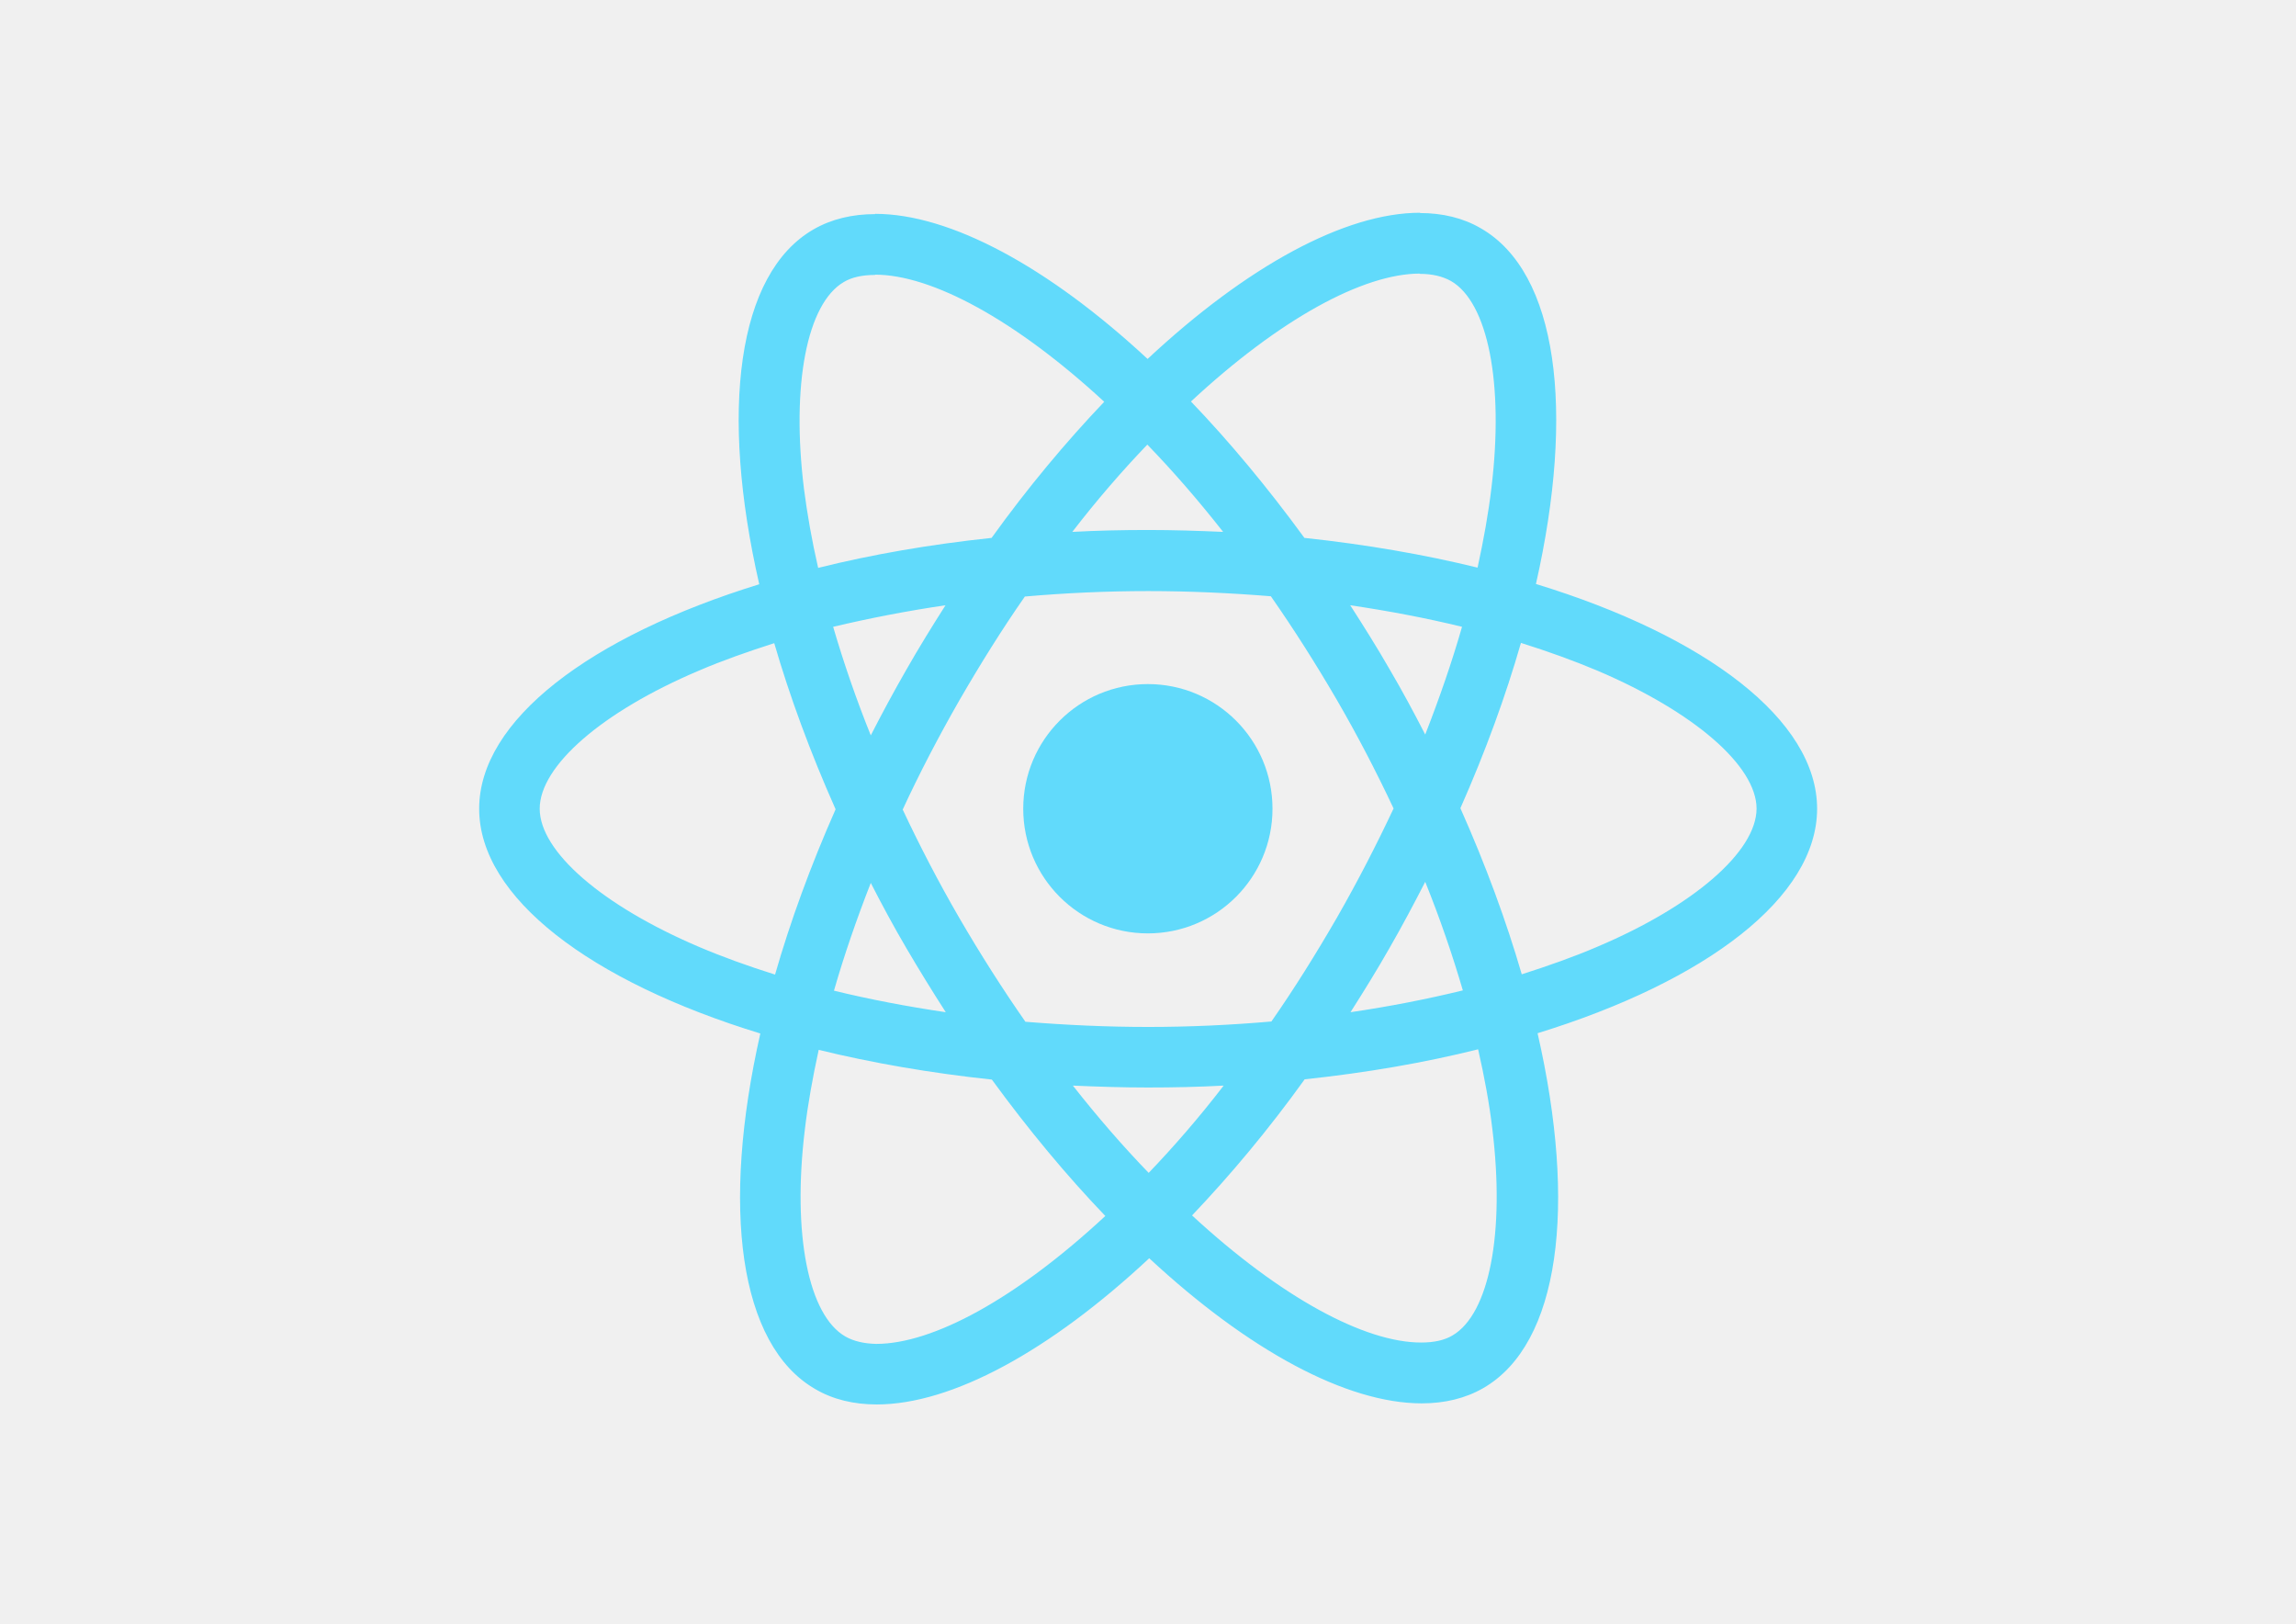
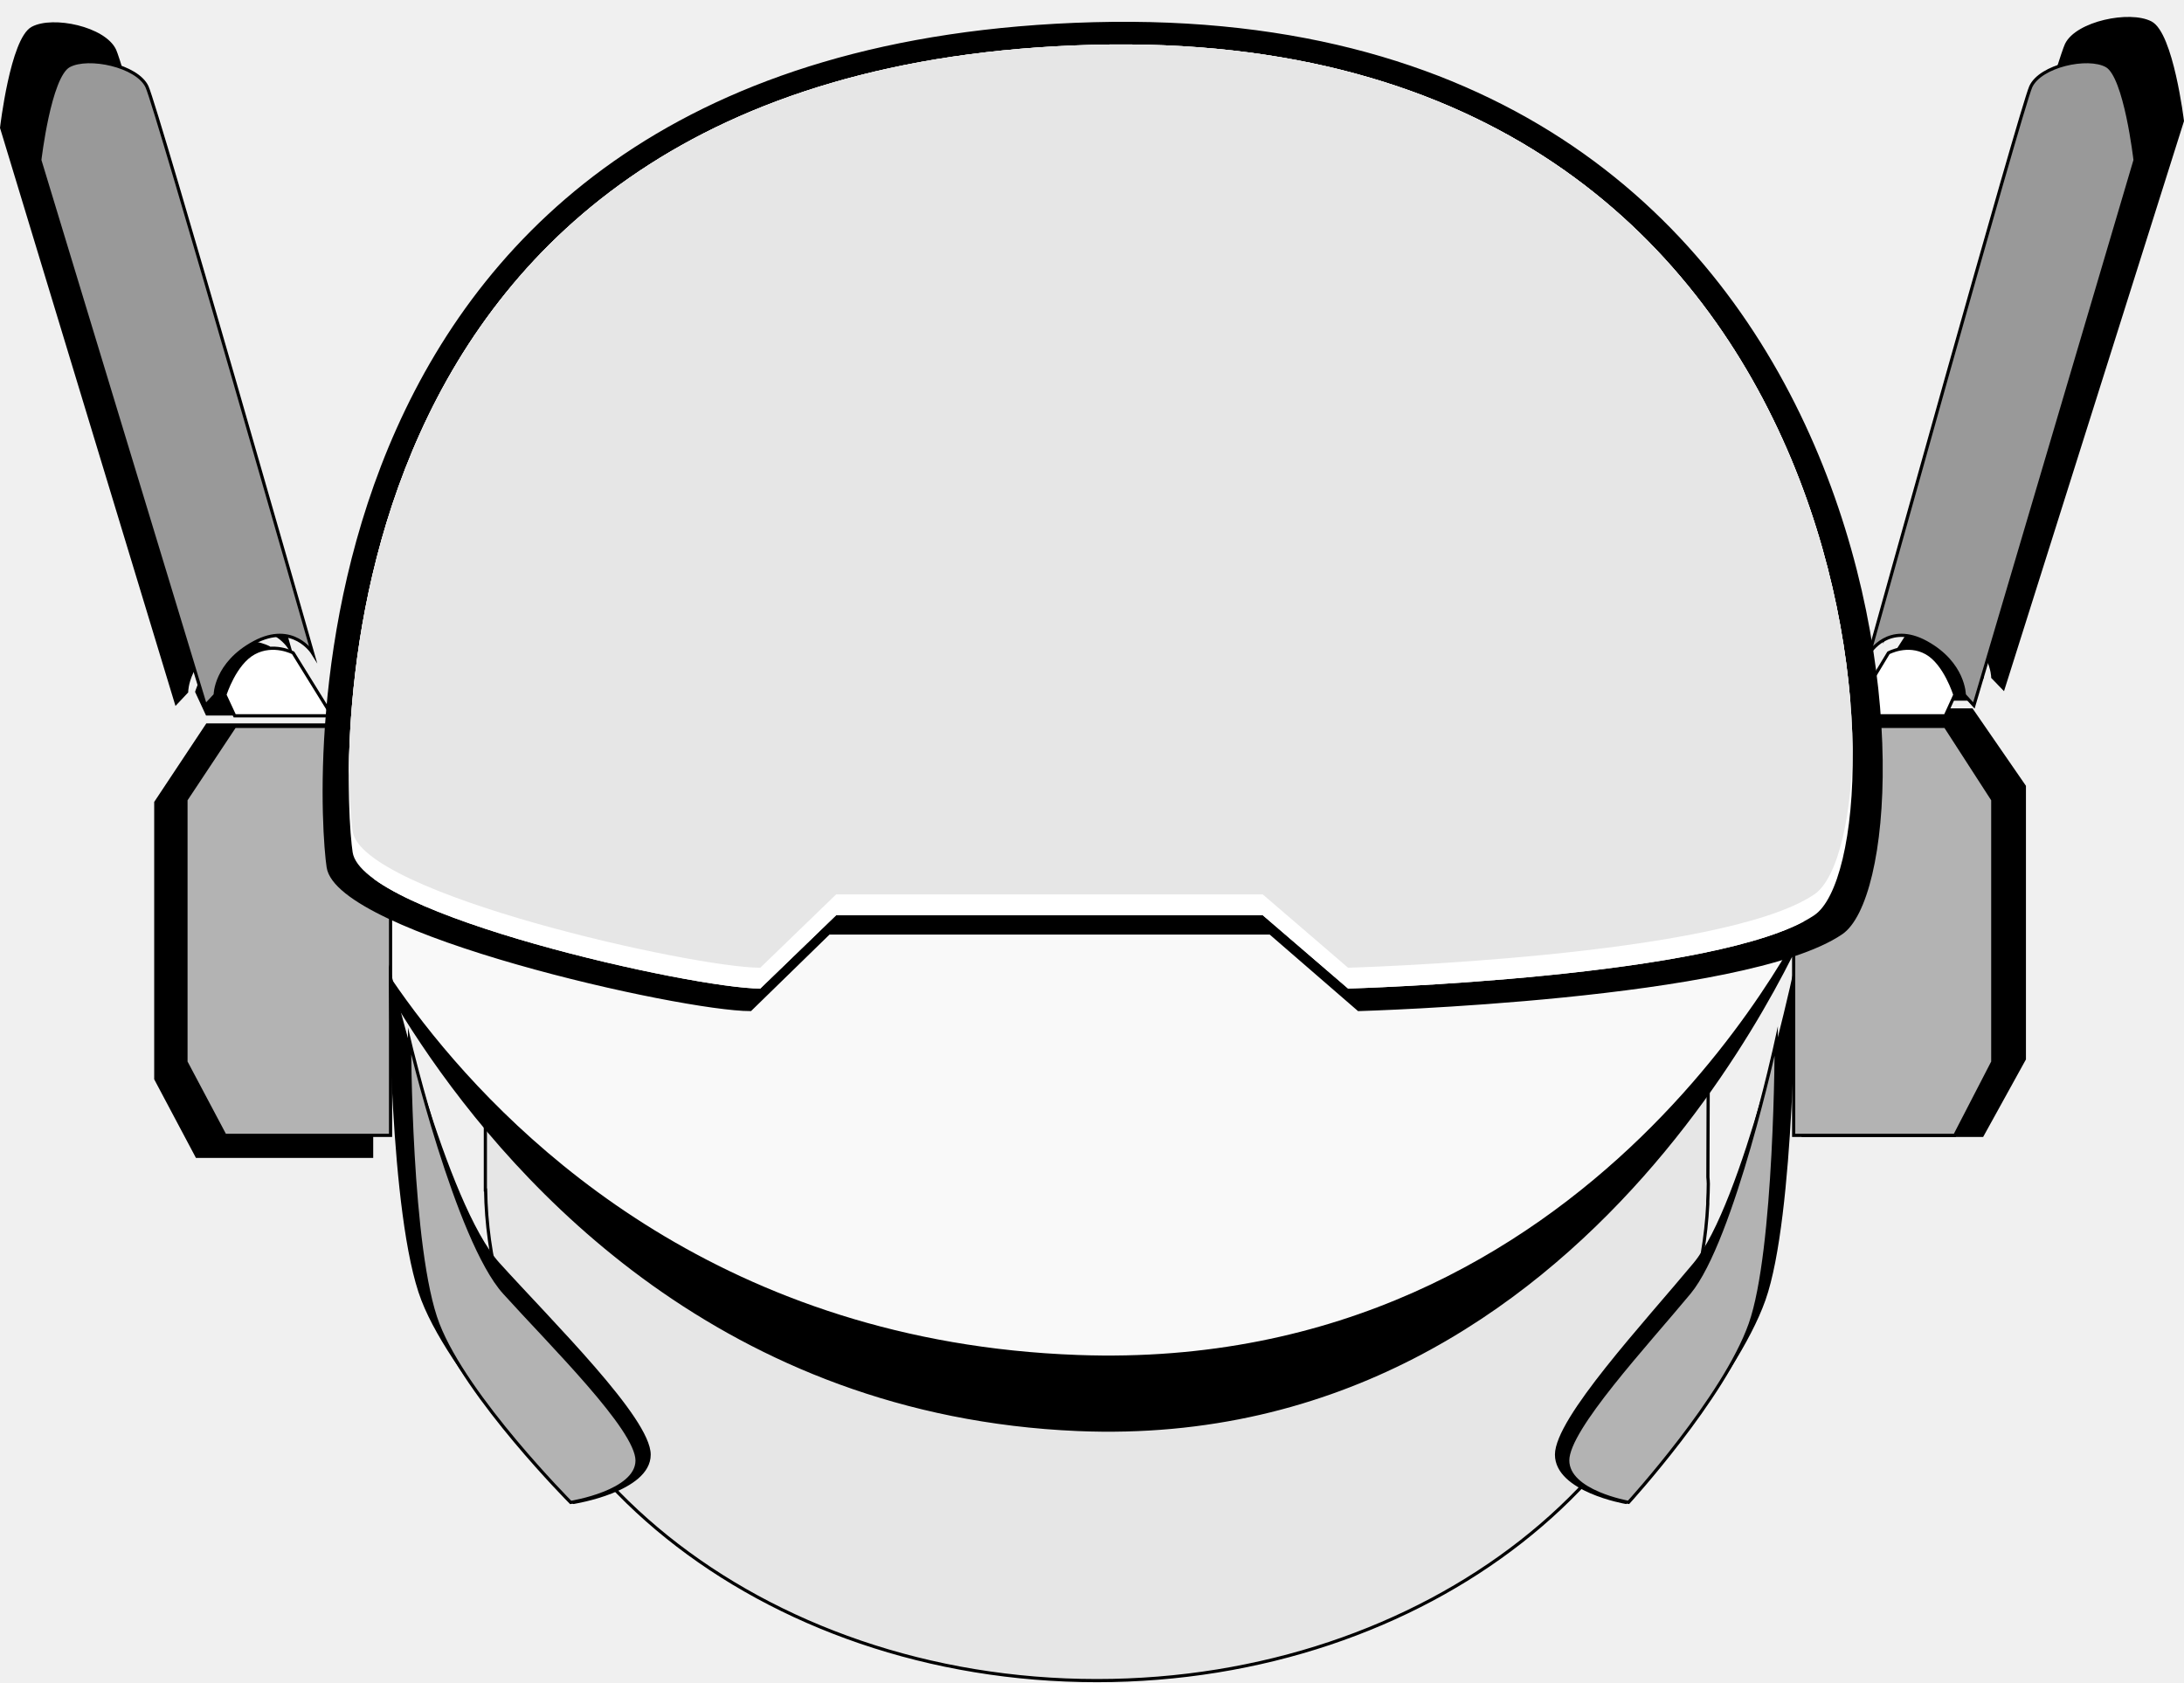
- <svg xmlns="http://www.w3.org/2000/svg" viewBox="0 0 841.9 595.3">
-   <g fill="#61DAFB">
-     <path d="M666.3 296.5c0-32.5-40.7-63.3-103.1-82.4 14.4-63.6 8-114.2-20.2-130.4-6.5-3.8-14.1-5.6-22.4-5.6v22.3c4.6 0 8.3.9 11.4 2.6 13.6 7.8 19.5 37.5 14.9 75.7-1.1 9.4-2.9 19.3-5.1 29.4-19.6-4.8-41-8.5-63.5-10.9-13.5-18.5-27.5-35.3-41.6-50 32.6-30.3 63.2-46.9 84-46.9V78c-27.5 0-63.5 19.6-99.9 53.6-36.4-33.8-72.4-53.2-99.9-53.2v22.3c20.7 0 51.4 16.5 84 46.6-14 14.7-28 31.4-41.3 49.9-22.6 2.4-44 6.1-63.6 11-2.3-10-4-19.7-5.2-29-4.7-38.2 1.1-67.9 14.6-75.8 3-1.8 6.9-2.6 11.5-2.6V78.5c-8.4 0-16 1.8-22.6 5.6-28.1 16.2-34.4 66.7-19.9 130.1-62.2 19.2-102.7 49.9-102.7 82.3 0 32.5 40.7 63.3 103.1 82.4-14.4 63.6-8 114.2 20.2 130.4 6.5 3.8 14.1 5.6 22.5 5.6 27.5 0 63.5-19.6 99.9-53.6 36.4 33.8 72.4 53.2 99.9 53.2 8.4 0 16-1.8 22.6-5.6 28.1-16.2 34.4-66.7 19.9-130.1 62-19.1 102.5-49.9 102.5-82.3zm-130.2-66.7c-3.7 12.9-8.3 26.2-13.5 39.5-4.1-8-8.4-16-13.1-24-4.6-8-9.5-15.8-14.4-23.4 14.2 2.1 27.9 4.7 41 7.9zm-45.8 106.5c-7.8 13.5-15.8 26.3-24.1 38.2-14.9 1.3-30 2-45.2 2-15.1 0-30.2-.7-45-1.9-8.3-11.9-16.4-24.6-24.2-38-7.6-13.1-14.5-26.4-20.8-39.8 6.2-13.4 13.2-26.8 20.7-39.9 7.8-13.5 15.8-26.3 24.1-38.2 14.9-1.3 30-2 45.2-2 15.1 0 30.2.7 45 1.9 8.3 11.9 16.4 24.6 24.2 38 7.6 13.1 14.5 26.4 20.8 39.8-6.3 13.4-13.2 26.8-20.7 39.9zm32.3-13c5.4 13.4 10 26.8 13.8 39.8-13.1 3.2-26.9 5.9-41.2 8 4.9-7.7 9.8-15.6 14.4-23.7 4.6-8 8.9-16.1 13-24.1zM421.2 430c-9.3-9.6-18.6-20.3-27.8-32 9 .4 18.2.7 27.5.7 9.4 0 18.7-.2 27.8-.7-9 11.7-18.3 22.4-27.5 32zm-74.4-58.9c-14.2-2.1-27.9-4.7-41-7.9 3.7-12.9 8.3-26.2 13.5-39.5 4.1 8 8.4 16 13.1 24 4.7 8 9.5 15.8 14.4 23.4zM420.7 163c9.3 9.6 18.6 20.3 27.8 32-9-.4-18.2-.7-27.5-.7-9.4 0-18.7.2-27.8.7 9-11.7 18.3-22.4 27.5-32zm-74 58.9c-4.9 7.7-9.8 15.6-14.4 23.7-4.6 8-8.9 16-13 24-5.4-13.4-10-26.8-13.8-39.8 13.1-3.1 26.9-5.8 41.2-7.9zm-90.5 125.2c-35.4-15.1-58.3-34.9-58.3-50.6 0-15.7 22.9-35.6 58.3-50.6 8.6-3.7 18-7 27.7-10.1 5.7 19.6 13.2 40 22.5 60.9-9.2 20.8-16.6 41.1-22.2 60.6-9.9-3.1-19.3-6.5-28-10.2zM310 490c-13.6-7.8-19.5-37.5-14.9-75.7 1.1-9.4 2.9-19.3 5.1-29.4 19.6 4.8 41 8.5 63.5 10.9 13.5 18.5 27.5 35.3 41.6 50-32.6 30.3-63.2 46.9-84 46.9-4.5-.1-8.3-1-11.3-2.7zm237.2-76.2c4.7 38.2-1.1 67.9-14.6 75.8-3 1.8-6.9 2.6-11.5 2.6-20.7 0-51.4-16.5-84-46.6 14-14.7 28-31.4 41.3-49.9 22.6-2.4 44-6.1 63.6-11 2.3 10.1 4.1 19.8 5.2 29.1zm38.5-66.7c-8.6 3.7-18 7-27.7 10.1-5.7-19.6-13.2-40-22.5-60.9 9.2-20.8 16.6-41.1 22.2-60.6 9.9 3.1 19.3 6.5 28.1 10.2 35.4 15.1 58.3 34.9 58.3 50.6-.1 15.7-23 35.6-58.4 50.6zM320.8 78.4z" />
-     <circle cx="420.9" cy="296.5" r="45.7" />
-     <path d="M520.5 78.1z" />
+ <svg xmlns="http://www.w3.org/2000/svg" id="Layer_1" data-name="Layer 1" viewBox="0 0 684.68 527.5">
+   <defs>
+     <style>.cls-1,.cls-12{fill:none;}.cls-10,.cls-12,.cls-2,.cls-5,.cls-6,.cls-8,.cls-9{stroke:#000;stroke-miterlimit:10;}.cls-3,.cls-9{fill:#fff;}.cls-4{clip-path:url(#clip-path);}.cls-14,.cls-5{fill:#e6e6e6;}.cls-6{stroke-width:2px;}.cls-7{fill:#f9f9f9;}.cls-8{fill:#b3b3b3;}.cls-10{fill:#999;}.cls-11{clip-path:url(#clip-path-2);}.cls-13{clip-path:url(#clip-path-3);}</style>
+     <clipPath id="clip-path" transform="translate(-79.76 -32.54)">
+       <rect class="cls-1" x="69.47" y="-87.73" width="702.96" height="987.73" rx="7.26" />
+     </clipPath>
+     <clipPath id="clip-path-2" transform="translate(-79.76 -32.54)">
+       <path class="cls-2" d="M315,349.1l24.61-24H478l27.69,24s121.08-3.43,151.31-24S681.1,33.17,422.65,40s-243.08,243.82-240,264.43S293.42,349.1,315,349.1Z" />
+     </clipPath>
+     <clipPath id="clip-path-3" transform="translate(-79.76 -32.54)">
+       <path class="cls-3" d="M318.11,342.53l23.78-23H475.63l26.75,23s117-3.29,146.16-23S671.79,40,422.14,46.6,187.34,280.05,190.31,299.78,297.31,342.53,318.11,342.53Z" />
+     </clipPath>
+   </defs>
+   <g class="cls-4">
+     <path class="cls-5" d="M615.18,401.69l.14-42.16H568c-73.7-27-215-27-288.67,0H231.92v46.15H232c1.28,85.15,86.56,153.86,191.64,153.86,103.24,0,187.37-66.32,191.5-149.38h0v-.91c.08-1.83.17-3.65.17-5.49C615.32,403.06,615.23,402.38,615.18,401.69Z" transform="translate(-79.76 -32.54)" />
+     <path class="cls-6" d="M190.31,319.71,648,316.22s-66.69,171-230.37,164.07c-55.21-2.36-99-21.39-132.88-45.58C218.27,387.17,190.31,319.71,190.31,319.71Z" transform="translate(-79.76 -32.54)" />
+     <path class="cls-7" d="M190.31,319.23l457.71-3S581.33,463.44,417.65,457.43c-55.21-2-99-18.41-132.88-39.23C218.27,377.29,190.31,319.23,190.31,319.23Z" transform="translate(-79.76 -32.54)" />
+     <polygon class="cls-2" points="116.5 227.34 116.5 362.6 61.73 362.6 48.84 338.32 48.84 251.62 64.95 227.34 116.5 227.34" />
+     <path class="cls-2" d="M176.93,256.41,164,235.6s-6.45-3.47-12.89,0-9.66,13.87-9.66,13.87l3.22,6.94Z" transform="translate(-79.76 -32.54)" />
+     <path class="cls-2" d="M170.48,235.6s-6.44-10.4-19.33-3.47-12.89,17.34-12.89,17.34L135,252.94,80.27,72.6s3.22-27.74,9.66-31.21,22.56,0,25.78,6.94S170.48,235.6,170.48,235.6Z" transform="translate(-79.76 -32.54)" />
+     <path class="cls-2" d="M671.46,231.23s6.61-10.26,19.82-3.42,13.21,17.1,13.21,17.1l3.3,3.42L763.93,70.47S760.62,43.11,754,39.69s-23.12,0-26.42,6.84S671.46,231.23,671.46,231.23Z" transform="translate(-79.76 -32.54)" />
+     <path class="cls-2" d="M664.86,251.75l13.21-20.52s6.6-3.42,13.21,0,9.9,13.68,9.9,13.68l-3.3,6.84Z" transform="translate(-79.76 -32.54)" />
+     <polygon class="cls-2" points="565.28 222.63 565.28 356.02 621.42 356.02 634.63 332.08 634.63 246.57 618.12 222.63 565.28 222.63" />
+     <polygon class="cls-8" points="562.31 227.79 562.31 356.02 612.84 356.02 624.73 333 624.73 250.8 609.87 227.79 562.31 227.79" />
+     <path class="cls-9" d="M659.9,257l11.89-19.73s6-3.29,11.89,0,8.92,13.15,8.92,13.15l-3,6.58Z" transform="translate(-79.76 -32.54)" />
+     <path class="cls-10" d="M665.85,237.31s5.94-9.86,17.83-3.29,11.89,16.44,11.89,16.44l3,3.29,50.53-171s-3-26.3-8.92-29.59-20.8,0-23.78,6.58S665.85,237.31,665.85,237.31Z" transform="translate(-79.76 -32.54)" />
+     <polygon class="cls-8" points="122.44 227.79 122.44 356.02 70.51 356.02 58.3 333 58.3 250.8 73.57 227.79 122.44 227.79" />
+     <path class="cls-9" d="M183.87,257l-12.21-19.73s-6.11-3.29-12.22,0-9.17,13.15-9.17,13.15l3.06,6.58Z" transform="translate(-79.76 -32.54)" />
+     <path class="cls-10" d="M177.77,237.31s-6.11-9.86-18.33-3.29-12.22,16.44-12.22,16.44l-3.06,3.29-51.92-171s3.05-26.3,9.16-29.59,21.38,0,24.44,6.58S177.77,237.31,177.77,237.31Z" transform="translate(-79.76 -32.54)" />
+     <path class="cls-2" d="M202.2,339.24s16.89,71,33.78,89.67,47.28,48.57,47.28,59.78-23.64,14.95-23.64,14.95-37.15-37.36-47.29-63.52S202.2,339.24,202.2,339.24Z" transform="translate(-79.76 -32.54)" />
+     <path class="cls-8" d="M208.15,359s14.86,62.47,29.72,78.91,41.61,42.74,41.61,52.61-20.81,13.15-20.81,13.15-32.69-32.88-41.61-55.9S208.15,359,208.15,359Z" transform="translate(-79.76 -32.54)" />
+     <path class="cls-2" d="M642.07,339.24s-15.48,71-31,89.67-43.34,48.57-43.34,59.78,21.67,14.95,21.67,14.95,34.06-37.36,43.34-63.52S642.07,339.24,642.07,339.24Z" transform="translate(-79.76 -32.54)" />
+     <path class="cls-8" d="M636.62,359S623,421.44,609.38,437.88s-38.14,42.74-38.14,52.61,19.07,13.15,19.07,13.15,30-32.88,38.14-55.9S636.62,359,636.62,359Z" transform="translate(-79.76 -32.54)" />
+     <path d="M315,349.1l24.61-24H478l27.69,24s121.08-3.43,151.31-24S681.1,33.17,422.65,40s-243.08,243.82-240,264.43S293.42,349.1,315,349.1Z" transform="translate(-79.76 -32.54)" />
+     <g class="cls-11">
+       <path class="cls-2" d="M668.8,251.23c0,120.43-109.52,218.07-244.62,218.07-105.62,0-195.61-59.69-229.85-143.29a196.7,196.7,0,0,1-14.76-74.78c0-120.43,109.52-218.06,244.61-218.06S668.8,130.8,668.8,251.23Z" transform="translate(-79.76 -32.54)" />
+       <path class="cls-2" d="M315,342.23l24.61-24H478l27.69,24S626.8,338.8,657,318.2s24.07-291.9-234.38-285S179.57,277,182.65,297.59,293.42,342.23,315,342.23Z" transform="translate(-79.76 -32.54)" />
+     </g>
+     <path class="cls-12" d="M315,349.1l24.61-24H478l27.69,24s121.08-3.43,151.31-24S681.1,33.17,422.65,40s-243.08,243.82-240,264.43S293.42,349.1,315,349.1Z" transform="translate(-79.76 -32.54)" />
+     <path class="cls-3" d="M318.11,342.53l23.78-23H475.63l26.75,23s117-3.29,146.16-23S671.79,40,422.14,46.6,187.34,280.05,190.31,299.78,297.31,342.53,318.11,342.53Z" transform="translate(-79.76 -32.54)" />
+     <g class="cls-13">
+       <path class="cls-3" d="M659.9,248.82c0,115.31-105.78,208.79-236.28,208.79-102,0-189-57.15-222-137.2a186.93,186.93,0,0,1-14.26-71.59C187.34,133.51,293.13,40,423.62,40S659.9,133.51,659.9,248.82Z" transform="translate(-79.76 -32.54)" />
+       <path class="cls-14" d="M318.11,336l23.78-23H475.63l26.75,23s117-3.29,146.16-23S671.79,33.45,422.14,40,187.34,273.48,190.31,293.21,297.31,336,318.11,336Z" transform="translate(-79.76 -32.54)" />
+     </g>
  </g>
</svg>
